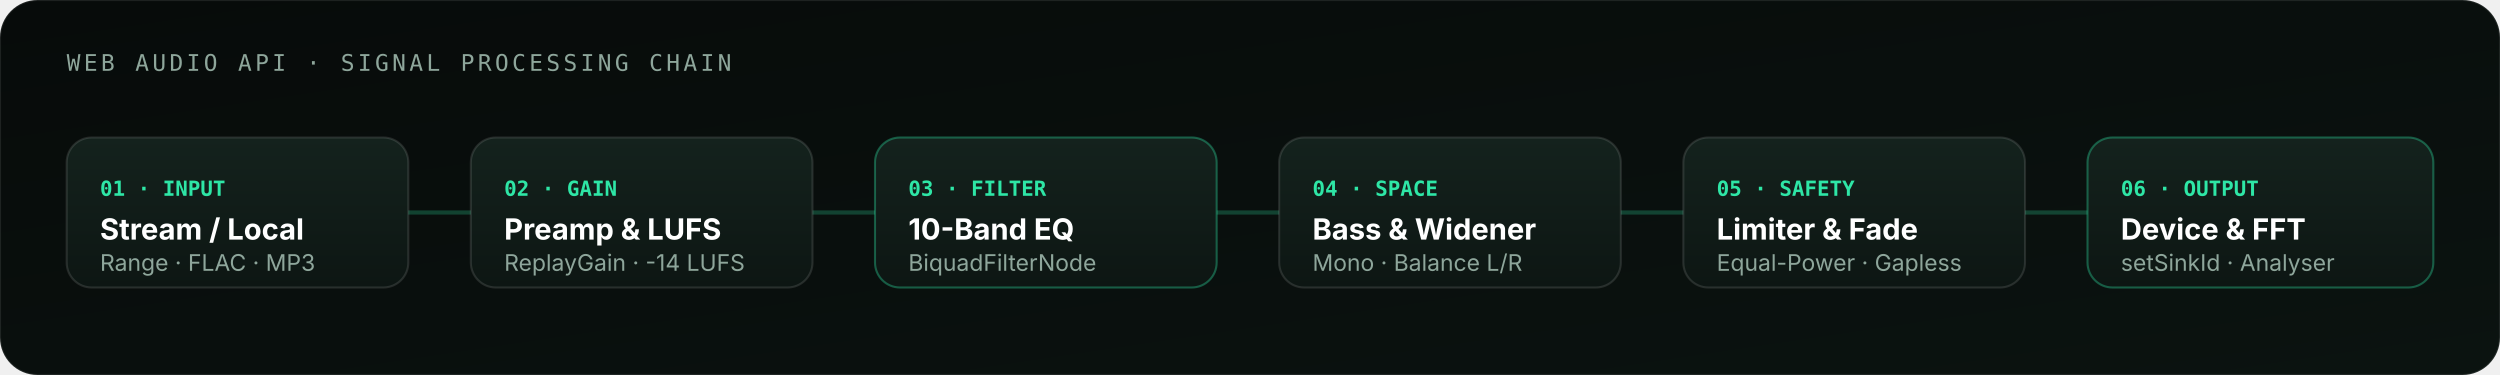
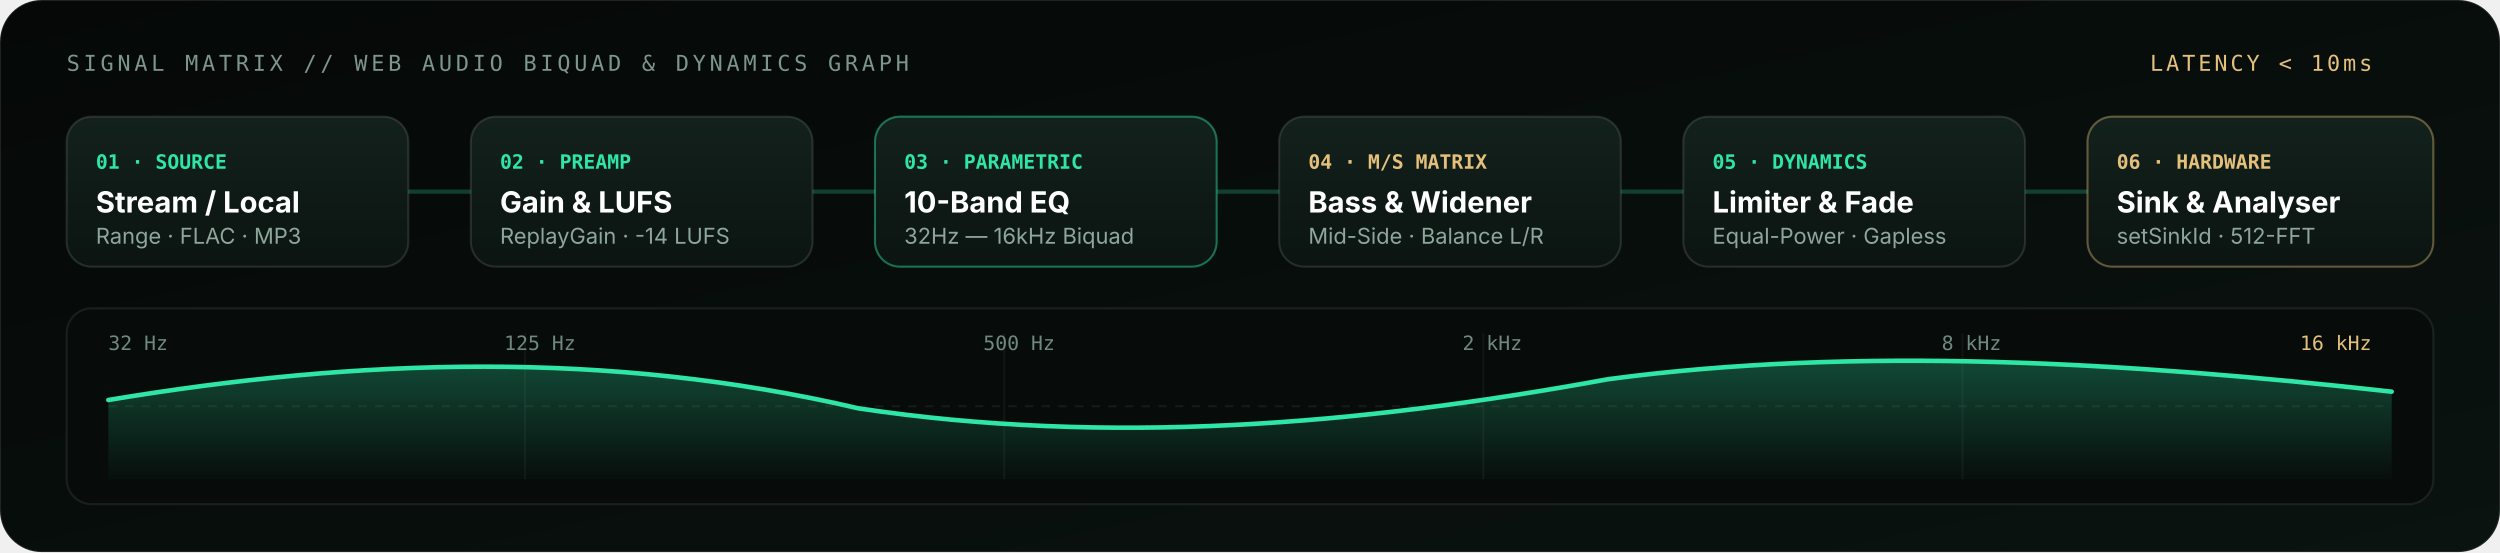
- <svg xmlns="http://www.w3.org/2000/svg" viewBox="0 0 1200 180" width="100%" role="img" aria-label="SoundClear Web Audio DSP Signal Pipeline">
+ <svg xmlns="http://www.w3.org/2000/svg" viewBox="0 0 1200 265" width="100%" role="img" aria-label="SoundClear Web Audio DSP Signal Matrix">
  <defs>
-     <linearGradient id="pipe-bg" x1="0%" y1="0%" x2="100%" y2="100%">
-       <stop offset="0%" stop-color="#070B0A" />
-       <stop offset="100%" stop-color="#0B1310" />
+     <linearGradient id="dsp-bg" x1="0%" y1="0%" x2="100%" y2="100%">
+       <stop offset="0%" stop-color="#050807" />
+       <stop offset="100%" stop-color="#0A1310" />
    </linearGradient>
-     <linearGradient id="node-accent" x1="0%" y1="0%" x2="0%" y2="100%">
-       <stop offset="0%" stop-color="#14221D" />
-       <stop offset="100%" stop-color="#0D1613" />
+     <linearGradient id="node-card" x1="0%" y1="0%" x2="0%" y2="100%">
+       <stop offset="0%" stop-color="#13211C" />
+       <stop offset="100%" stop-color="#0B1411" />
+     </linearGradient>
+     <linearGradient id="curve-fill" x1="0%" y1="0%" x2="0%" y2="100%">
+       <stop offset="0%" stop-color="#2EE6A6" stop-opacity="0.28" />
+       <stop offset="100%" stop-color="#2EE6A6" stop-opacity="0.01" />
    </linearGradient>
  </defs>
-   <rect width="1200" height="180" rx="18" fill="url(#pipe-bg)" stroke="#FFFFFF" stroke-opacity="0.09" />
-   <text x="32" y="34" fill="#8EA69B" font-family="ui-monospace, SFMono-Regular, Menlo, monospace" font-size="11" letter-spacing="1.6">WEB AUDIO API · SIGNAL PROCESSING CHAIN</text>
-   <line x1="90" y1="102" x2="1110" y2="102" stroke="#2EE6A6" stroke-opacity="0.24" stroke-width="2" />
-   <circle cx="90" cy="102" r="4.5" fill="#2EE6A6">
-     <animate attributeName="cx" values="90;1110" dur="3.2s" repeatCount="indefinite" />
-     <animate attributeName="opacity" values="0;1;1;0" keyTimes="0;0.08;0.92;1" dur="3.2s" repeatCount="indefinite" />
+   <rect width="1200" height="265" rx="20" fill="url(#dsp-bg)" stroke="#FFFFFF" stroke-opacity="0.1" />
+   <text x="32" y="34" fill="#7D968B" font-family="ui-monospace, SFMono-Regular, Menlo, monospace" font-size="10.5" letter-spacing="1.8">SIGNAL MATRIX // WEB AUDIO BIQUAD &amp; DYNAMICS GRAPH</text>
+   <text x="1032" y="34" fill="#E5C07B" font-family="ui-monospace, monospace" font-size="10.5" letter-spacing="1.4">LATENCY &lt; 10ms</text>
+   <line x1="90" y1="92" x2="1110" y2="92" stroke="#2EE6A6" stroke-opacity="0.24" stroke-width="2" />
+   <circle cx="90" cy="92" r="4.5" fill="#2EE6A6">
+     <animate attributeName="cx" values="90;1110" dur="3s" repeatCount="indefinite" />
+     <animate attributeName="opacity" values="0;1;1;0" keyTimes="0;0.08;0.92;1" dur="3s" repeatCount="indefinite" />
  </circle>
-   <circle cx="90" cy="102" r="3" fill="#FFFFFF">
-     <animate attributeName="cx" values="90;1110" dur="3.2s" begin="1.6s" repeatCount="indefinite" />
-     <animate attributeName="opacity" values="0;0.9;0.9;0" keyTimes="0;0.08;0.92;1" dur="3.2s" begin="1.6s" repeatCount="indefinite" />
+   <circle cx="90" cy="92" r="3" fill="#E5C07B">
+     <animate attributeName="cx" values="90;1110" dur="3s" begin="1.5s" repeatCount="indefinite" />
+     <animate attributeName="opacity" values="0;0.95;0.95;0" keyTimes="0;0.08;0.92;1" dur="3s" begin="1.5s" repeatCount="indefinite" />
  </circle>
  <g font-family="-apple-system, BlinkMacSystemFont, 'Segoe UI', sans-serif">
-     <g transform="translate(32, 66)">
-       <rect width="164" height="72" rx="12" fill="url(#node-accent)" stroke="#FFFFFF" stroke-opacity="0.12" />
-       <text x="16" y="28" fill="#2EE6A6" font-family="ui-monospace, monospace" font-size="10" font-weight="600">01 · INPUT</text>
-       <text x="16" y="49" fill="#FFFFFF" font-size="14" font-weight="700">Stream / Local</text>
-       <text x="16" y="64" fill="#8EA69B" font-size="11">Range · FLAC · MP3</text>
+     <g transform="translate(32, 56)">
+       <rect width="164" height="72" rx="12" fill="url(#node-card)" stroke="#FFFFFF" stroke-opacity="0.12" />
+       <text x="14" y="25" fill="#2EE6A6" font-family="ui-monospace, monospace" font-size="9.5" font-weight="700">01 · SOURCE</text>
+       <text x="14" y="46" fill="#FFFFFF" font-size="14" font-weight="700">Stream / Local</text>
+       <text x="14" y="61" fill="#8EA69B" font-size="10.5">Range · FLAC · MP3</text>
    </g>
-     <g transform="translate(226, 66)">
-       <rect width="164" height="72" rx="12" fill="url(#node-accent)" stroke="#FFFFFF" stroke-opacity="0.12" />
-       <text x="16" y="28" fill="#2EE6A6" font-family="ui-monospace, monospace" font-size="10" font-weight="600">02 · GAIN</text>
-       <text x="16" y="49" fill="#FFFFFF" font-size="14" font-weight="700">Preamp &amp; LUFS</text>
-       <text x="16" y="64" fill="#8EA69B" font-size="11">ReplayGain · -14 LUFS</text>
+     <g transform="translate(226, 56)">
+       <rect width="164" height="72" rx="12" fill="url(#node-card)" stroke="#FFFFFF" stroke-opacity="0.12" />
+       <text x="14" y="25" fill="#2EE6A6" font-family="ui-monospace, monospace" font-size="9.5" font-weight="700">02 · PREAMP</text>
+       <text x="14" y="46" fill="#FFFFFF" font-size="14" font-weight="700">Gain &amp; LUFS</text>
+       <text x="14" y="61" fill="#8EA69B" font-size="10.5">ReplayGain · -14 LUFS</text>
    </g>
-     <g transform="translate(420, 66)">
-       <rect width="164" height="72" rx="12" fill="url(#node-accent)" stroke="#2EE6A6" stroke-opacity="0.35" />
-       <text x="16" y="28" fill="#2EE6A6" font-family="ui-monospace, monospace" font-size="10" font-weight="600">03 · FILTER</text>
-       <text x="16" y="49" fill="#FFFFFF" font-size="14" font-weight="700">10-Band EQ</text>
-       <text x="16" y="64" fill="#8EA69B" font-size="11">BiquadFilterNode</text>
+     <g transform="translate(420, 56)">
+       <rect width="164" height="72" rx="12" fill="url(#node-card)" stroke="#2EE6A6" stroke-opacity="0.45" />
+       <text x="14" y="25" fill="#2EE6A6" font-family="ui-monospace, monospace" font-size="9.5" font-weight="700">03 · PARAMETRIC</text>
+       <text x="14" y="46" fill="#FFFFFF" font-size="14" font-weight="700">10-Band EQ</text>
+       <text x="14" y="61" fill="#8EA69B" font-size="10.5">32Hz — 16kHz Biquad</text>
    </g>
-     <g transform="translate(614, 66)">
-       <rect width="164" height="72" rx="12" fill="url(#node-accent)" stroke="#FFFFFF" stroke-opacity="0.12" />
-       <text x="16" y="28" fill="#2EE6A6" font-family="ui-monospace, monospace" font-size="10" font-weight="600">04 · SPACE</text>
-       <text x="16" y="49" fill="#FFFFFF" font-size="14" font-weight="700">Bass &amp; Widener</text>
-       <text x="16" y="64" fill="#8EA69B" font-size="11">Mono · Balance L/R</text>
+     <g transform="translate(614, 56)">
+       <rect width="164" height="72" rx="12" fill="url(#node-card)" stroke="#FFFFFF" stroke-opacity="0.12" />
+       <text x="14" y="25" fill="#E5C07B" font-family="ui-monospace, monospace" font-size="9.5" font-weight="700">04 · M/S MATRIX</text>
+       <text x="14" y="46" fill="#FFFFFF" font-size="14" font-weight="700">Bass &amp; Widener</text>
+       <text x="14" y="61" fill="#8EA69B" font-size="10.5">Mid-Side · Balance L/R</text>
    </g>
-     <g transform="translate(808, 66)">
-       <rect width="164" height="72" rx="12" fill="url(#node-accent)" stroke="#FFFFFF" stroke-opacity="0.12" />
-       <text x="16" y="28" fill="#2EE6A6" font-family="ui-monospace, monospace" font-size="10" font-weight="600">05 · SAFETY</text>
-       <text x="16" y="49" fill="#FFFFFF" font-size="14" font-weight="700">Limiter &amp; Fade</text>
-       <text x="16" y="64" fill="#8EA69B" font-size="11">Equal-Power · Gapless</text>
+     <g transform="translate(808, 56)">
+       <rect width="164" height="72" rx="12" fill="url(#node-card)" stroke="#FFFFFF" stroke-opacity="0.12" />
+       <text x="14" y="25" fill="#2EE6A6" font-family="ui-monospace, monospace" font-size="9.5" font-weight="700">05 · DYNAMICS</text>
+       <text x="14" y="46" fill="#FFFFFF" font-size="14" font-weight="700">Limiter &amp; Fade</text>
+       <text x="14" y="61" fill="#8EA69B" font-size="10.5">Equal-Power · Gapless</text>
    </g>
-     <g transform="translate(1002, 66)">
-       <rect width="166" height="72" rx="12" fill="url(#node-accent)" stroke="#2EE6A6" stroke-opacity="0.35" />
-       <text x="16" y="28" fill="#2EE6A6" font-family="ui-monospace, monospace" font-size="10" font-weight="600">06 · OUTPUT</text>
-       <text x="16" y="49" fill="#FFFFFF" font-size="14" font-weight="700">Device &amp; FFT</text>
-       <text x="16" y="64" fill="#8EA69B" font-size="11">setSinkId · Analyser</text>
+     <g transform="translate(1002, 56)">
+       <rect width="166" height="72" rx="12" fill="url(#node-card)" stroke="#E5C07B" stroke-opacity="0.4" />
+       <text x="14" y="25" fill="#E5C07B" font-family="ui-monospace, monospace" font-size="9.5" font-weight="700">06 · HARDWARE</text>
+       <text x="14" y="46" fill="#FFFFFF" font-size="14" font-weight="700">Sink &amp; Analyser</text>
+       <text x="14" y="61" fill="#8EA69B" font-size="10.5">setSinkId · 512-FFT</text>
+     </g>
+   </g>
+   <g transform="translate(32, 148)">
+     <rect width="1136" height="94" rx="12" fill="#070C0A" stroke="#FFFFFF" stroke-opacity="0.08" />
+     <line x1="20" y1="47" x2="1116" y2="47" stroke="#FFFFFF" stroke-opacity="0.06" stroke-dasharray="4 4" />
+     <line x1="220" y1="12" x2="220" y2="82" stroke="#FFFFFF" stroke-opacity="0.04" />
+     <line x1="450" y1="12" x2="450" y2="82" stroke="#FFFFFF" stroke-opacity="0.04" />
+     <line x1="680" y1="12" x2="680" y2="82" stroke="#FFFFFF" stroke-opacity="0.04" />
+     <line x1="910" y1="12" x2="910" y2="82" stroke="#FFFFFF" stroke-opacity="0.04" />
+     <path fill="url(#curve-fill)" d="M 20 82 L 20 44 C 140 24, 260 20, 380 48 C 500 66, 620 56, 740 34 C 860 18, 990 26, 1116 40 L 1116 82 Z">
+       <animate attributeName="d" values="M 20 82 L 20 44 C 140 24, 260 20, 380 48 C 500 66, 620 56, 740 34 C 860 18, 990 26, 1116 40 L 1116 82 Z;                 M 20 82 L 20 50 C 140 32, 260 56, 380 38 C 500 22, 620 42, 740 52 C 860 28, 990 18, 1116 34 L 1116 82 Z;                 M 20 82 L 20 44 C 140 24, 260 20, 380 48 C 500 66, 620 56, 740 34 C 860 18, 990 26, 1116 40 L 1116 82 Z" dur="5.5s" repeatCount="indefinite" />
+     </path>
+     <path fill="none" stroke="#2EE6A6" stroke-width="2.2" stroke-linecap="round" d="M 20 44 C 140 24, 260 20, 380 48 C 500 66, 620 56, 740 34 C 860 18, 990 26, 1116 40">
+       <animate attributeName="d" values="M 20 44 C 140 24, 260 20, 380 48 C 500 66, 620 56, 740 34 C 860 18, 990 26, 1116 40;                 M 20 50 C 140 32, 260 56, 380 38 C 500 22, 620 42, 740 52 C 860 28, 990 18, 1116 34;                 M 20 44 C 140 24, 260 20, 380 48 C 500 66, 620 56, 740 34 C 860 18, 990 26, 1116 40" dur="5.5s" repeatCount="indefinite" />
+     </path>
+     <g font-family="ui-monospace, monospace" font-size="9.5" fill="#6F897F">
+       <text x="20" y="20">32 Hz</text>
+       <text x="210" y="20">125 Hz</text>
+       <text x="440" y="20">500 Hz</text>
+       <text x="670" y="20">2 kHz</text>
+       <text x="900" y="20">8 kHz</text>
+       <text x="1072" y="20" fill="#E5C07B">16 kHz</text>
    </g>
  </g>
</svg>
